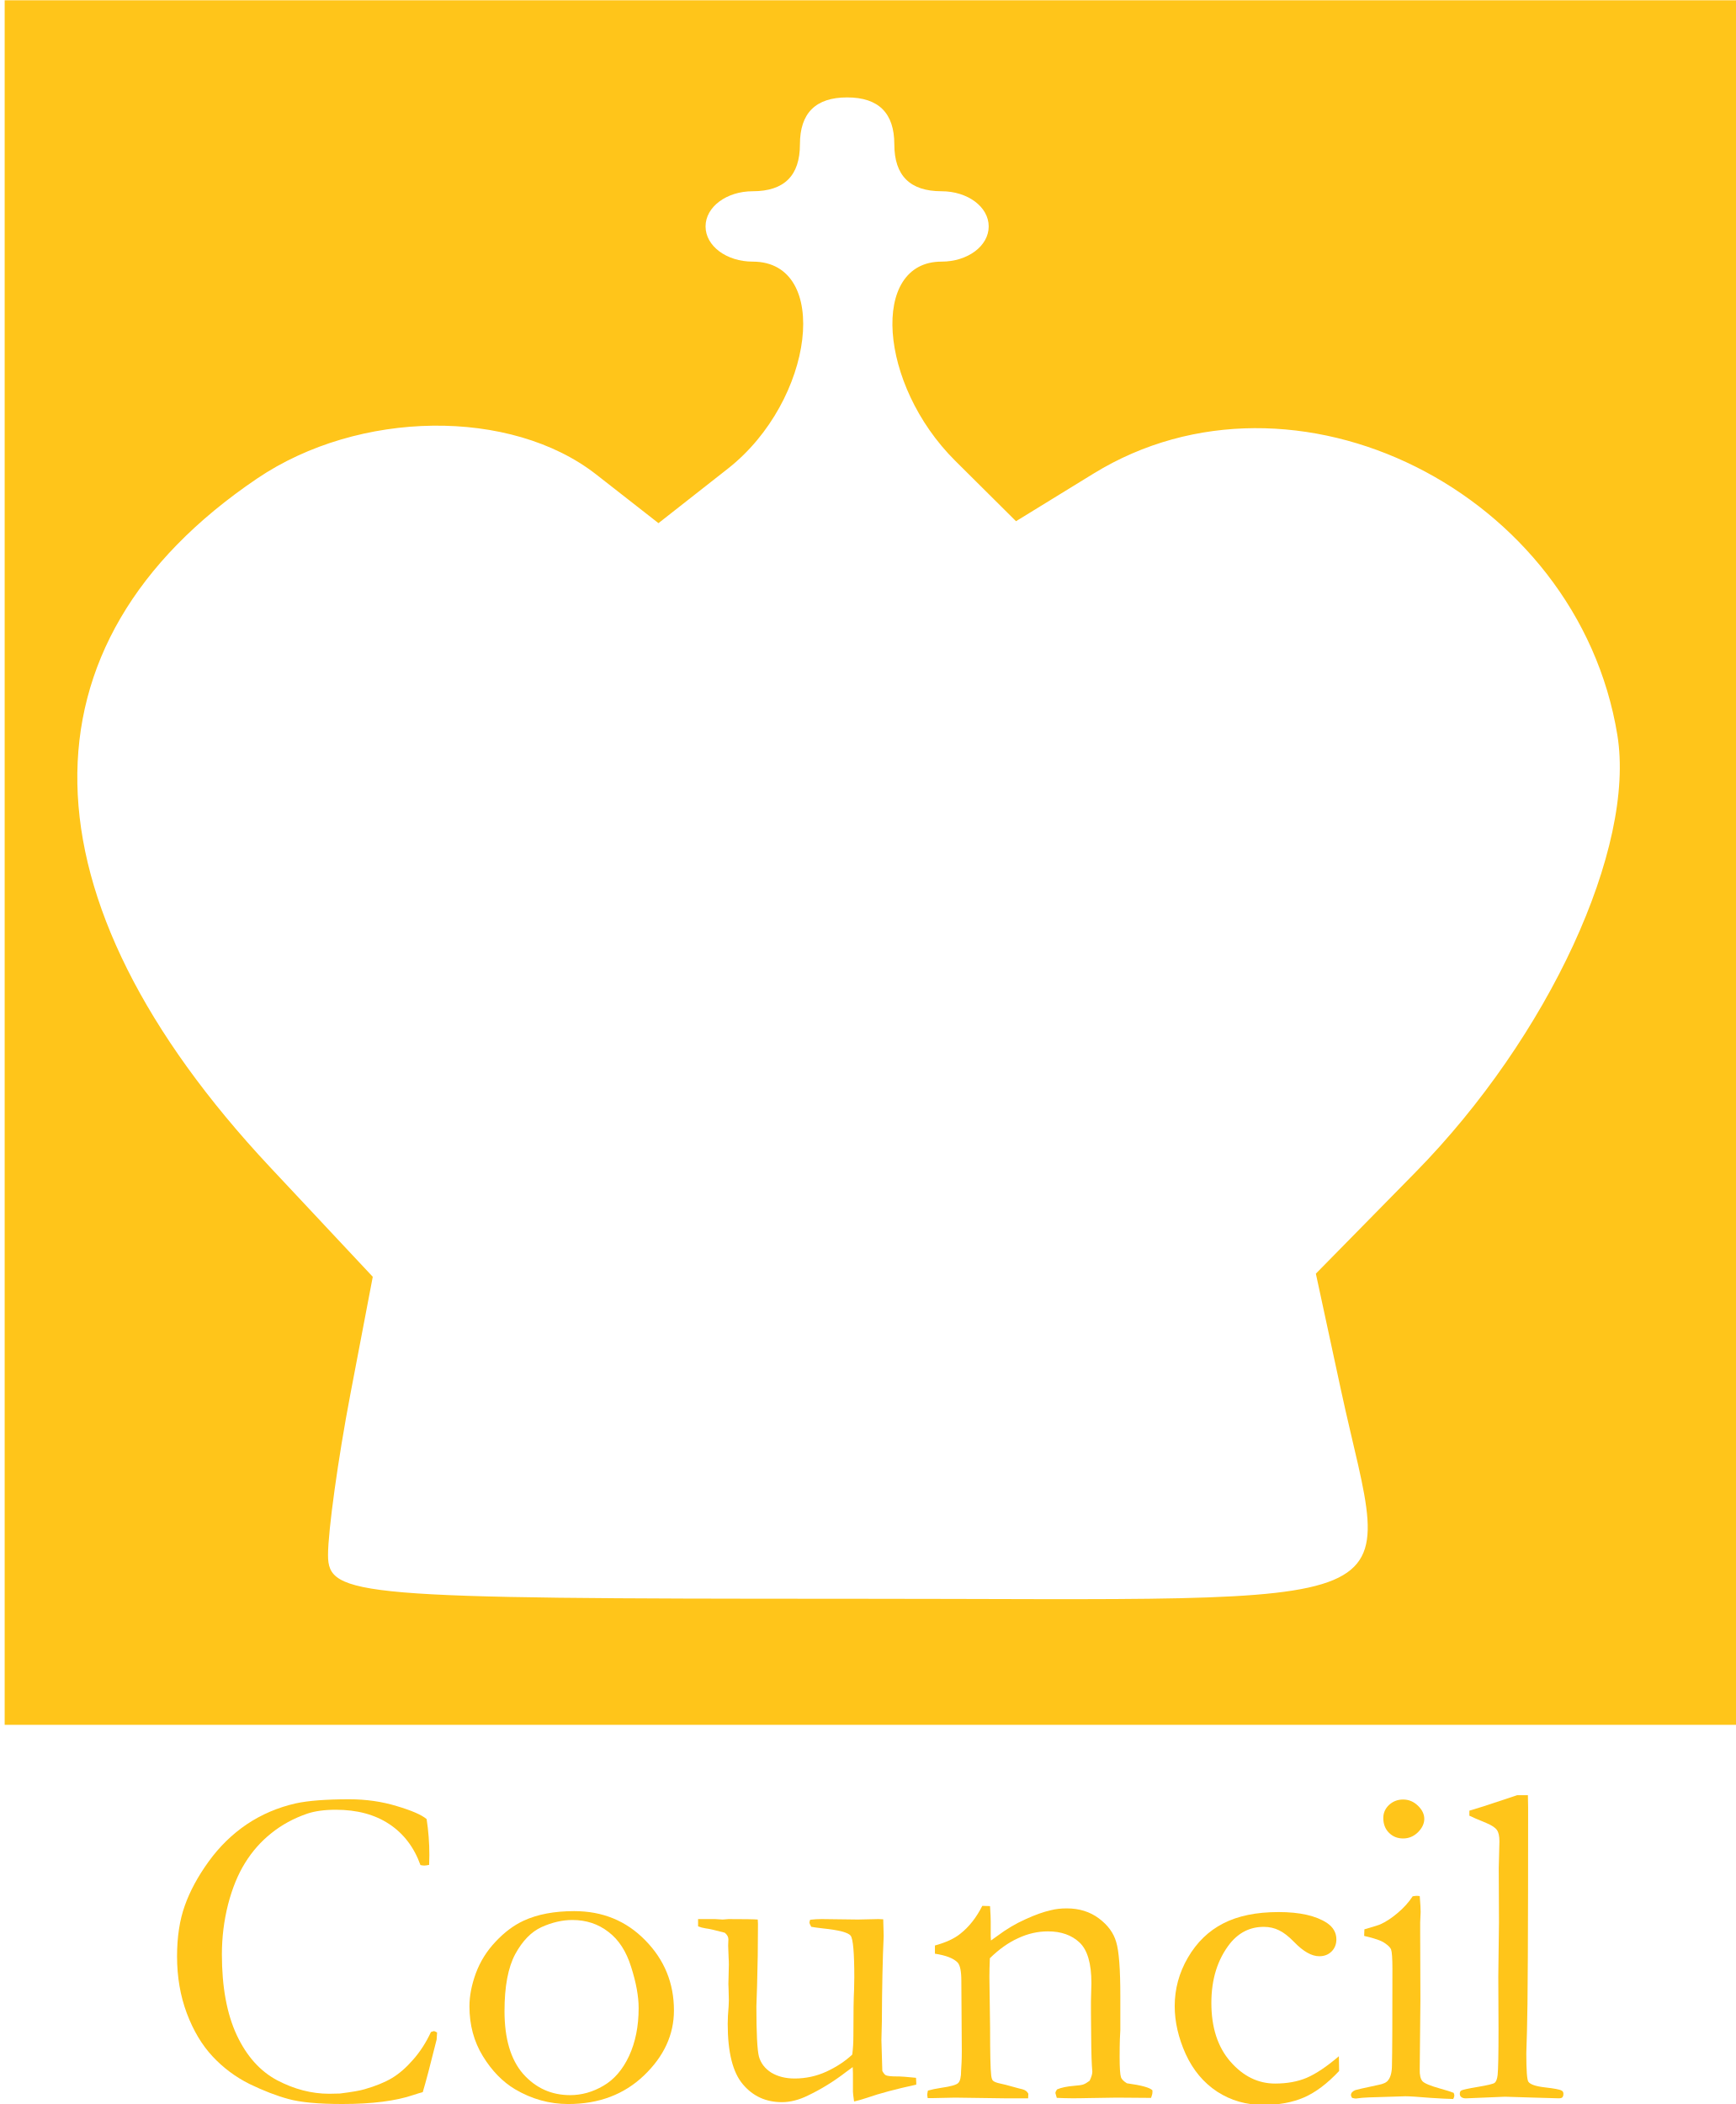
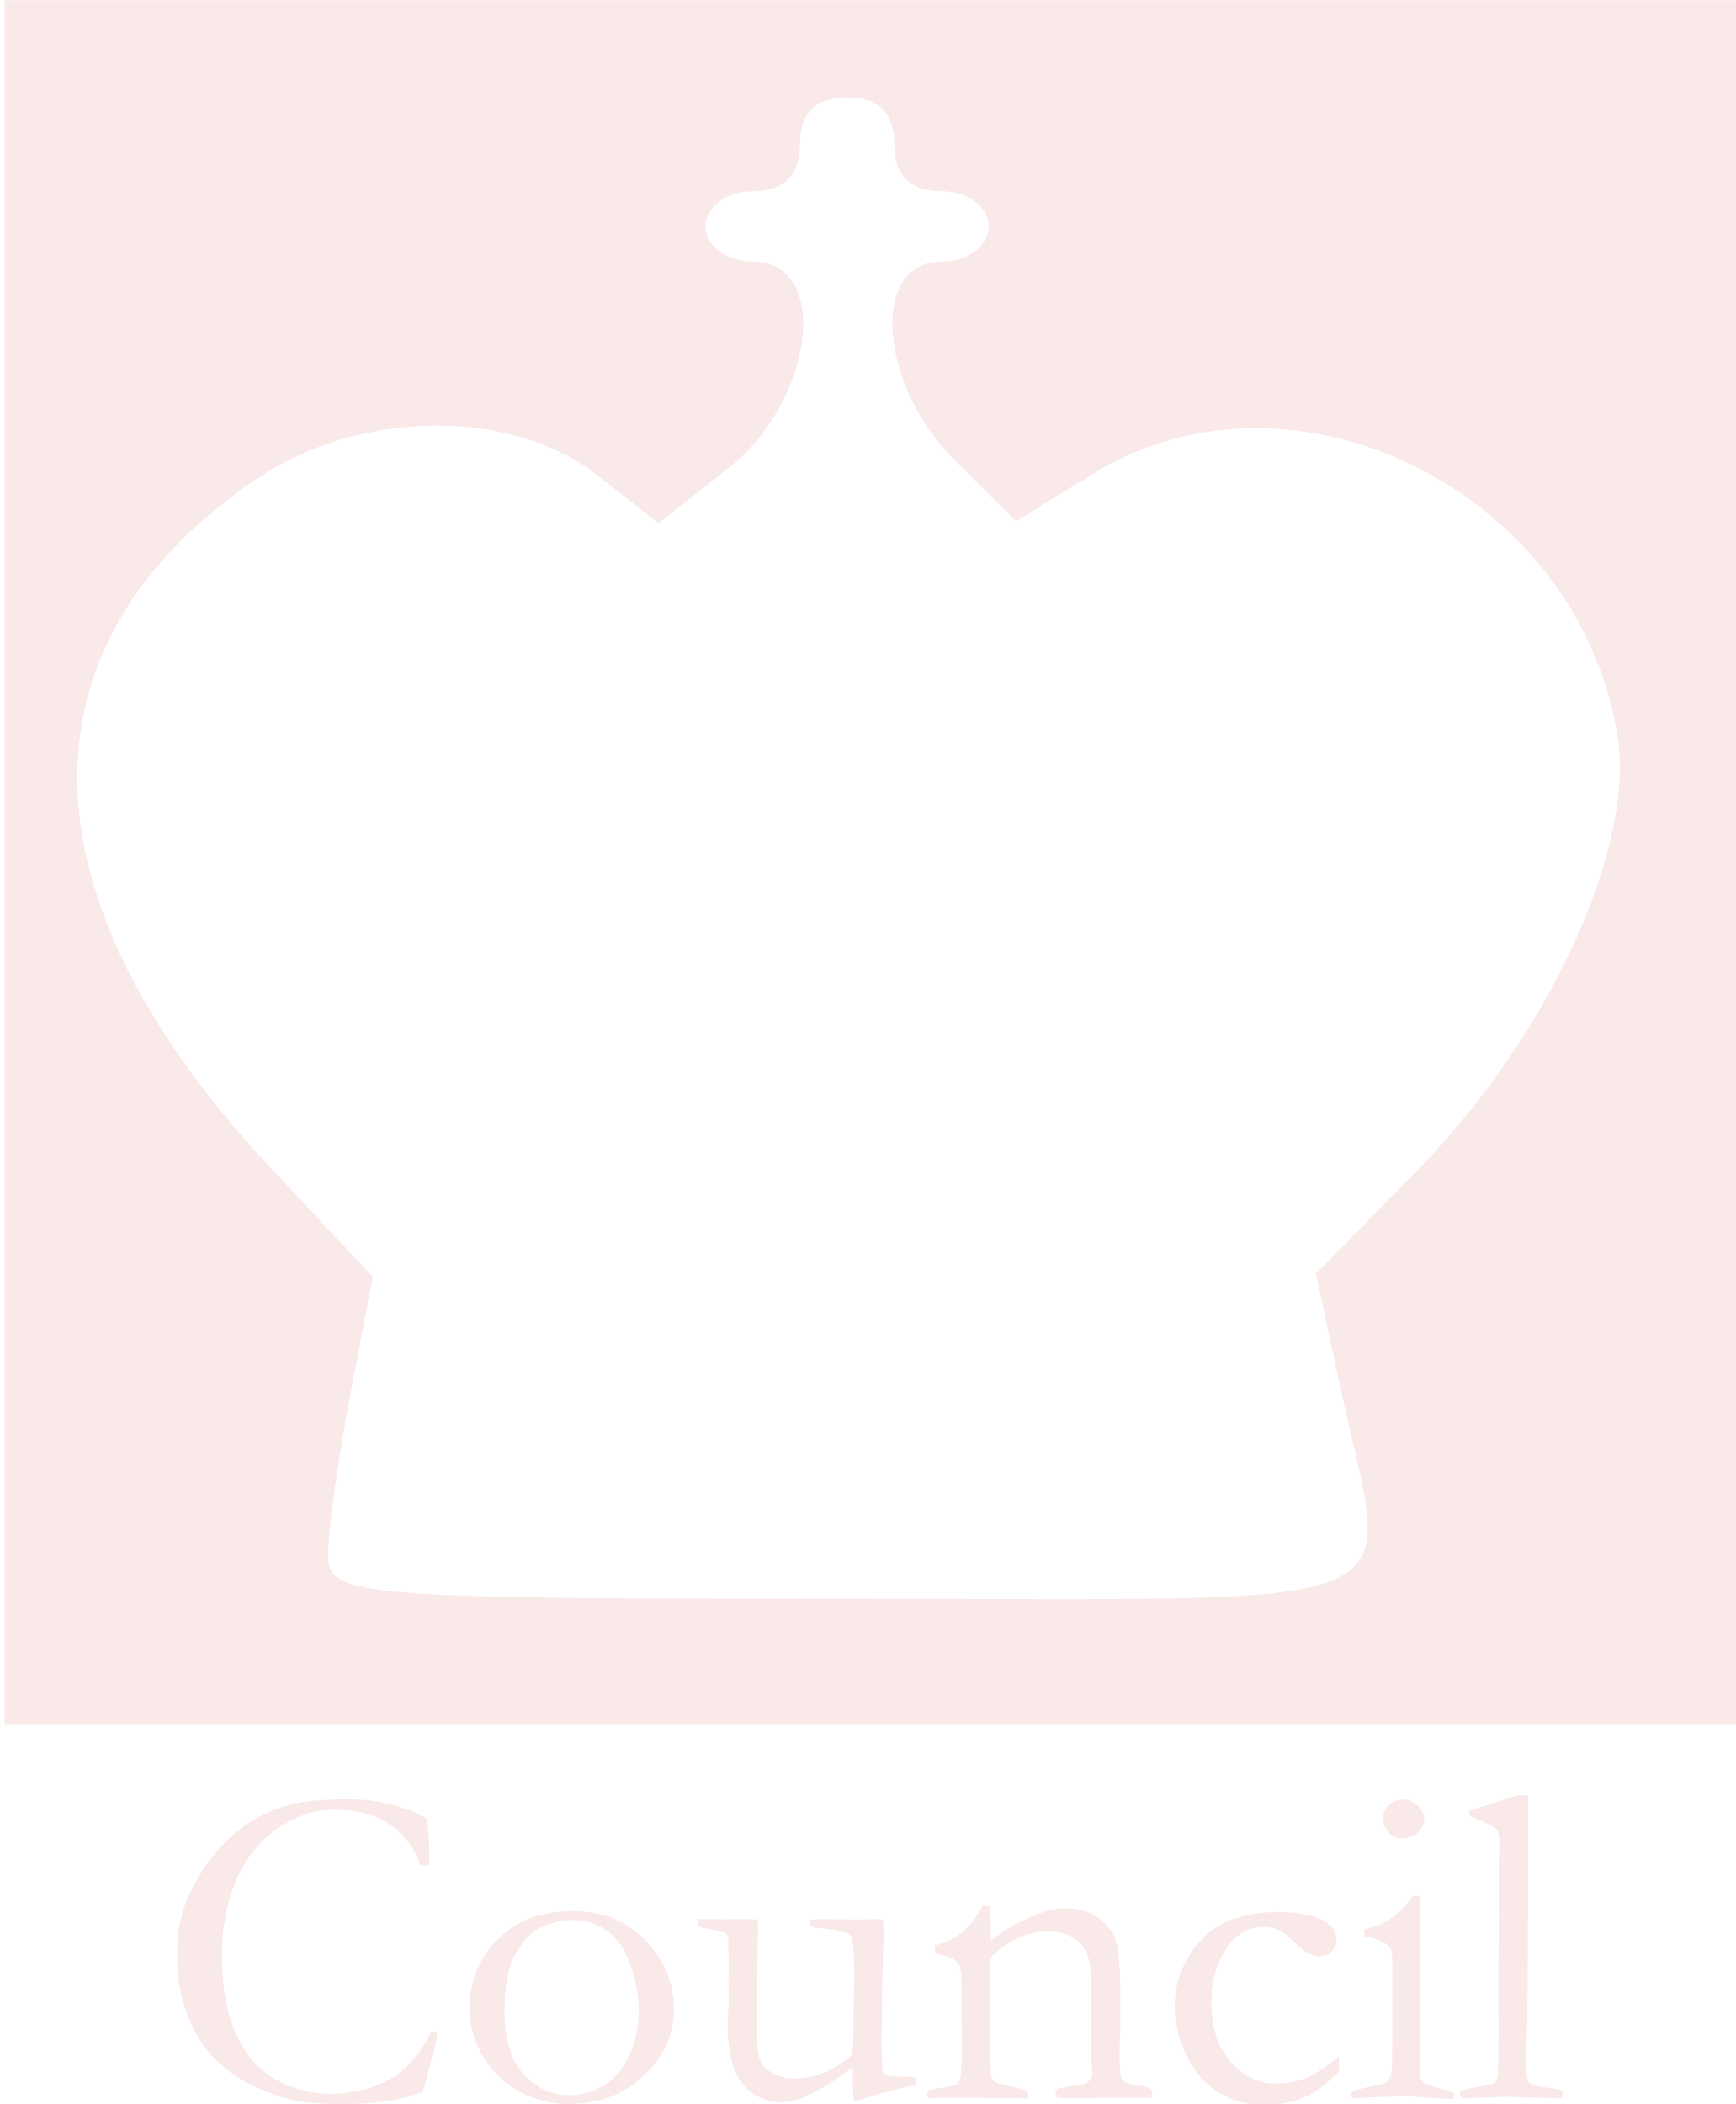
- <svg xmlns="http://www.w3.org/2000/svg" id="svg869" version="1.1" viewBox="0 0 151 183" height="183mm" width="151mm">
+ <svg xmlns="http://www.w3.org/2000/svg" width="151mm" height="183mm" viewBox="0 0 151 183" version="1.1" id="svg869">
  <defs id="defs863" />
  <g id="layer1">
-     <g transform="translate(-24.87084,-34.39585)" id="g75">
-       <path id="rect1655" style="fill:#ffc51a;stroke-width:0.178;fill-opacity:1" d="M 25.277,34.418 V 184.418 H 176.177 V 34.418 Z m 73.284,8.451 c 2.737,0 4.105,1.36 4.105,4.08 0,2.72 1.368,4.081 4.105,4.081 2.281,0 4.105,1.36 4.105,3.061 0,1.7 -1.825,3.06 -4.105,3.06 -6.224,0 -5.492,10.678 1.188,17.318 l 5.293,5.261 6.752,-4.148 c 17.454,-10.723 42.104,1.583 45.558,22.745 1.603,9.819 -5.984,26.248 -17.563,38.032 l -8.663,8.816 2.191,10.158 c 4.273,19.806 8.277,18.118 -42.965,18.118 -42.686,0 -45.157,-0.208 -45.157,-3.802 0,-2.091 0.875,-8.392 1.946,-14.002 l 1.946,-10.2 -8.929,-9.531 C 26.414,112.482 25.992,90.39 47.226,76.024 56.092,70.026 69.32,69.866 76.737,75.666 l 5.413,4.232 6.04,-4.742 c 7.535,-5.917 8.986,-18.005 2.161,-18.005 -2.281,0 -4.105,-1.36 -4.105,-3.06 0,-1.7 1.824,-3.061 4.105,-3.061 2.737,0 4.105,-1.36 4.105,-4.081 0,-2.72 1.368,-4.08 4.105,-4.08 z" />
-       <g style="font-size:40.569px;line-height:1.25;font-family:Garamond;-inkscape-font-specification:Garamond;fill:#ffc51a;stroke-width:0.265;fill-opacity:1" id="text1672" aria-label="Council">
-         <path id="path838" style="font-size:40.569px;text-align:center;text-anchor:middle;fill:#ffc51a;stroke-width:0.265;fill-opacity:1" d="m 61.982,192.616 q 0.238,1.525 0.238,3.13 0,0.317 -0.02,0.852 -0.277,0.059 -0.416,0.059 -0.119,0 -0.337,-0.04 -0.832,-2.318 -2.714,-3.566 -1.882,-1.248 -4.655,-1.248 -1.466,0 -2.476,0.337 -1.783,0.614 -3.13,1.704 -1.347,1.07 -2.278,2.575 -0.931,1.486 -1.486,3.625 -0.535,2.12 -0.535,4.338 0,4.239 1.288,7.012 1.288,2.753 3.526,3.942 2.238,1.169 4.517,1.169 l 0.931,-0.02 q 1.585,-0.198 2.159,-0.376 1.446,-0.416 2.377,-0.971 0.951,-0.574 1.842,-1.605 0.911,-1.03 1.545,-2.397 l 0.238,-0.079 q 0.099,0 0.297,0.119 -0.02,0.475 -0.04,0.614 -0.832,3.348 -1.208,4.576 -0.317,0.079 -0.792,0.238 -2.318,0.792 -6.2,0.792 -3.13,0 -4.695,-0.436 -1.545,-0.416 -3.387,-1.307 -1.822,-0.911 -3.209,-2.397 -1.387,-1.486 -2.238,-3.744 -0.852,-2.278 -0.852,-4.952 0,-2.536 0.674,-4.417 0.674,-1.902 2.08,-3.843 1.406,-1.941 3.308,-3.229 1.921,-1.288 4.259,-1.822 1.644,-0.357 4.655,-0.357 2.199,0 4.14,0.594 1.941,0.574 2.595,1.129 z" />
-         <path id="path840" style="font-size:40.569px;text-align:center;text-anchor:middle;fill:#ffc51a;stroke-width:0.265;fill-opacity:1" d="m 65.707,208.899 q 0,-1.347 0.555,-2.872 0.574,-1.545 1.723,-2.753 1.149,-1.228 2.437,-1.822 1.803,-0.832 4.398,-0.832 3.704,0 6.18,2.536 2.496,2.536 2.496,6.101 0,3.169 -2.615,5.665 -2.595,2.476 -6.577,2.476 -2.456,0 -4.635,-1.288 -1.624,-0.971 -2.793,-2.872 -1.169,-1.902 -1.169,-4.338 z m 8.756,7.726 q 1.506,0 2.892,-0.812 1.406,-0.812 2.238,-2.595 0.832,-1.803 0.832,-4.16 0,-1.545 -0.654,-3.585 -0.634,-2.04 -1.981,-3.051 -1.327,-1.03 -3.13,-1.03 -1.307,0 -2.674,0.614 -1.347,0.614 -2.298,2.357 -0.931,1.743 -0.931,4.952 0,3.605 1.624,5.467 1.644,1.842 4.081,1.842 z" />
-         <path id="path842" style="font-size:40.569px;text-align:center;text-anchor:middle;fill:#ffc51a;stroke-width:0.265;fill-opacity:1" d="m 85.595,201.312 h 1.486 l 0.654,0.04 0.515,-0.04 q 2.04,0 2.536,0.04 l 0.02,0.376 q 0,2.793 -0.079,5.408 -0.059,1.545 -0.059,1.763 0,3.486 0.218,4.358 0.238,0.872 1.07,1.406 0.852,0.515 2.04,0.515 1.446,0 2.753,-0.594 1.327,-0.614 2.258,-1.486 0.099,-0.753 0.099,-1.664 0,-2.952 0.059,-3.982 0.02,-0.614 0.02,-1.07 0,-3.209 -0.317,-3.625 -0.317,-0.416 -2.417,-0.634 -0.693,-0.079 -1.01,-0.139 -0.158,-0.258 -0.158,-0.396 l 0.059,-0.218 q 0.515,-0.059 1.01,-0.059 l 3.15,0.04 q 1.684,-0.04 1.783,-0.04 0.218,0 0.416,0.02 l 0.04,1.446 q -0.139,3.011 -0.158,7.448 l -0.04,1.605 0.079,2.694 q 0.178,0.317 0.317,0.376 0.238,0.099 0.971,0.099 h 0.178 q 0.258,0 1.466,0.119 0.02,0.258 0.02,0.376 v 0.218 q -2.654,0.574 -4.299,1.149 -0.654,0.218 -1.109,0.317 -0.099,-0.693 -0.099,-0.852 v -1.605 q 0,-0.099 -0.02,-0.535 -0.258,0.178 -0.594,0.436 -1.565,1.208 -3.308,2.04 -1.169,0.574 -2.258,0.574 -2.08,0 -3.387,-1.545 -1.327,-1.545 -1.327,-5.269 0,-0.198 0.02,-0.713 0.079,-0.951 0.079,-1.327 0,-0.139 -0.02,-0.872 -0.02,-0.317 -0.02,-0.555 0,-0.178 0.02,-0.792 0.02,-0.634 0.02,-0.891 0,-0.337 -0.02,-0.594 l -0.04,-1.05 0.02,-0.555 q 0,-0.317 -0.317,-0.574 -1.248,-0.337 -1.644,-0.376 -0.376,-0.059 -0.674,-0.178 z" />
-         <path id="path844" style="font-size:40.569px;text-align:center;text-anchor:middle;fill:#ffc51a;stroke-width:0.265;fill-opacity:1" d="m 105.583,216.229 q 0.495,-0.139 1.149,-0.238 1.248,-0.178 1.486,-0.416 0.258,-0.238 0.258,-1.09 l 0.04,-0.713 q 0.02,-0.396 0.02,-1.01 l -0.04,-6.081 q 0,-1.228 -0.317,-1.585 -0.535,-0.555 -1.981,-0.773 v -0.713 q 1.446,-0.396 2.219,-1.03 1.129,-0.891 1.902,-2.417 l 0.674,0.02 q 0.059,0.931 0.059,1.327 v 1.307 l 0.02,0.357 q 0.238,-0.158 0.555,-0.396 1.189,-0.891 2.437,-1.446 1.248,-0.574 2.219,-0.792 0.614,-0.158 1.387,-0.158 1.624,0 2.793,0.872 1.169,0.872 1.506,2.06 0.357,1.169 0.357,4.675 v 2.991 q 0,0.119 -0.04,0.792 -0.02,0.674 -0.02,1.545 0,1.387 0.119,1.763 0.099,0.258 0.515,0.515 1.902,0.258 2.219,0.614 v 0.158 q 0,0.198 -0.119,0.495 h -0.376 l -2.615,-0.02 -2.575,0.04 q -1.426,0.04 -2.635,-0.02 l -0.119,-0.416 q 0,-0.119 0.139,-0.317 0.535,-0.238 1.506,-0.317 0.574,-0.04 0.792,-0.119 0.218,-0.079 0.535,-0.317 0.238,-0.475 0.238,-0.792 0,-0.139 -0.04,-0.555 -0.059,-0.911 -0.079,-4.536 v -1.03 l 0.04,-1.585 q 0,-2.555 -1.03,-3.526 -1.03,-0.971 -2.753,-0.971 -1.327,0 -2.595,0.594 -1.268,0.574 -2.456,1.743 -0.04,0.951 -0.04,1.624 l 0.059,4.378 q 0,3.427 0.099,4.2 0.04,0.317 0.139,0.436 0.158,0.158 0.634,0.258 0.475,0.099 1.09,0.277 0.634,0.178 0.832,0.218 0.396,0.099 0.535,0.396 l -0.02,0.396 h -2.08 l -4.279,-0.059 q -1.486,0.04 -1.882,0.04 h -0.495 l -0.04,-0.258 q 0,-0.139 0.059,-0.396 z" />
-         <path id="path846" style="font-size:40.569px;text-align:center;text-anchor:middle;fill:#ffc51a;stroke-width:0.265;fill-opacity:1" d="m 141.338,213.238 0.02,1.288 q -1.545,1.644 -3.051,2.298 -1.506,0.654 -3.546,0.654 -2.219,0 -4.001,-1.149 -1.783,-1.169 -2.753,-3.288 -0.951,-2.12 -0.951,-4.16 0,-2.238 1.149,-4.219 1.169,-2.001 3.07,-2.971 1.921,-0.99 4.814,-0.99 2.773,0 4.219,0.951 0.812,0.555 0.812,1.426 0,0.634 -0.416,1.05 -0.416,0.416 -1.07,0.416 -0.99,0 -2.179,-1.228 -0.733,-0.753 -1.327,-1.03 -0.594,-0.297 -1.327,-0.297 -1.763,0 -2.932,1.446 -1.624,2.06 -1.624,5.17 0,3.209 1.664,5.111 1.664,1.902 3.883,1.902 1.545,0 2.734,-0.495 1.208,-0.515 2.813,-1.882 z" />
-         <path id="path848" style="font-size:40.569px;text-align:center;text-anchor:middle;fill:#ffc51a;stroke-width:0.265;fill-opacity:1" d="m 145.201,192.517 q 0,-0.654 0.495,-1.129 0.515,-0.475 1.228,-0.475 0.733,0 1.288,0.535 0.555,0.535 0.555,1.149 0,0.614 -0.555,1.169 -0.555,0.535 -1.288,0.535 -0.733,0 -1.228,-0.495 -0.495,-0.495 -0.495,-1.288 z m -1.664,10.261 0.02,-0.574 q 1.288,-0.376 1.387,-0.436 0.713,-0.317 1.486,-0.971 0.792,-0.654 1.327,-1.466 0.238,-0.04 0.376,-0.04 l 0.238,0.02 q 0.079,0.951 0.079,1.387 0,0.099 -0.04,0.891 v 1.05 l 0.02,5.705 -0.059,6.042 q -0.02,0.733 0.238,1.03 0.258,0.277 1.525,0.634 0.792,0.218 1.189,0.376 0.059,0.139 0.059,0.238 0,0.119 -0.099,0.297 -0.773,-0.02 -1.981,-0.099 -1.644,-0.139 -2.179,-0.139 -0.258,0 -3.169,0.099 -0.594,0.02 -1.149,0.099 -0.099,0 -0.317,-0.059 -0.099,-0.139 -0.099,-0.238 0,-0.277 0.376,-0.436 0.079,-0.04 2.021,-0.456 0.634,-0.119 0.832,-0.396 0.337,-0.416 0.337,-1.327 0.04,-1.525 0.04,-8.36 0,-1.367 -0.119,-1.704 -0.099,-0.238 -0.535,-0.535 -0.416,-0.317 -1.803,-0.634 z" />
-         <path id="path850" style="font-size:40.569px;text-align:center;text-anchor:middle;fill:#ffc51a;stroke-width:0.265;fill-opacity:1" d="m 152.689,192.319 v -0.436 q 0.555,-0.178 1.228,-0.376 0.99,-0.317 2.932,-0.971 h 0.931 q 0.02,0.951 0.02,1.09 0,16.263 -0.099,19.393 -0.059,1.842 -0.059,1.961 0,2.219 0.178,2.476 0.238,0.357 1.446,0.495 1.228,0.139 1.446,0.277 0.158,0.079 0.158,0.277 0,0.218 -0.099,0.317 -0.079,0.079 -0.317,0.079 -0.139,0 -2.08,-0.059 l -2.595,-0.079 -3.328,0.139 q -0.317,0.02 -0.475,-0.119 -0.119,-0.099 -0.119,-0.277 0,-0.198 0.119,-0.277 0.139,-0.099 1.426,-0.317 1.307,-0.218 1.486,-0.357 0.198,-0.158 0.258,-0.674 0.079,-0.713 0.079,-4.021 l -0.02,-4.556 0.059,-4.715 -0.02,-4.715 0.059,-2.318 q 0,-0.693 -0.218,-0.99 -0.218,-0.317 -0.931,-0.614 -1.07,-0.436 -1.466,-0.634 z" />
+     <g id="g75" transform="translate(-24.87084,-34.39585)">
+       <path d="M 25.277,34.418 V 184.418 H 176.177 V 34.418 Z m 73.284,8.451 c 2.737,0 4.105,1.36 4.105,4.08 0,2.72 1.368,4.081 4.105,4.081 2.281,0 4.105,1.36 4.105,3.061 0,1.7 -1.825,3.06 -4.105,3.06 -6.224,0 -5.492,10.678 1.188,17.318 l 5.293,5.261 6.752,-4.148 c 17.454,-10.723 42.104,1.583 45.558,22.745 1.603,9.819 -5.984,26.248 -17.563,38.032 l -8.663,8.816 2.191,10.158 c 4.273,19.806 8.277,18.118 -42.965,18.118 -42.686,0 -45.157,-0.208 -45.157,-3.802 0,-2.091 0.875,-8.392 1.946,-14.002 l 1.946,-10.2 -8.929,-9.531 C 26.414,112.482 25.992,90.39 47.226,76.024 56.092,70.026 69.32,69.866 76.737,75.666 l 5.413,4.232 6.04,-4.742 c 7.535,-5.917 8.986,-18.005 2.161,-18.005 -2.281,0 -4.105,-1.36 -4.105,-3.06 0,-1.7 1.824,-3.061 4.105,-3.061 2.737,0 4.105,-1.36 4.105,-4.081 0,-2.72 1.368,-4.08 4.105,-4.08 z" style="fill:#f9e9e9;stroke-width:0.178;fill-opacity:1" id="rect1655" />
+       <g aria-label="Council" id="text1672" style="font-size:40.569px;line-height:1.25;font-family:Garamond;-inkscape-font-specification:Garamond;fill:#f9e9e9;stroke-width:0.265;fill-opacity:1">
+         <path d="m 61.982,192.616 q 0.238,1.525 0.238,3.13 0,0.317 -0.02,0.852 -0.277,0.059 -0.416,0.059 -0.119,0 -0.337,-0.04 -0.832,-2.318 -2.714,-3.566 -1.882,-1.248 -4.655,-1.248 -1.466,0 -2.476,0.337 -1.783,0.614 -3.13,1.704 -1.347,1.07 -2.278,2.575 -0.931,1.486 -1.486,3.625 -0.535,2.12 -0.535,4.338 0,4.239 1.288,7.012 1.288,2.753 3.526,3.942 2.238,1.169 4.517,1.169 l 0.931,-0.02 q 1.585,-0.198 2.159,-0.376 1.446,-0.416 2.377,-0.971 0.951,-0.574 1.842,-1.605 0.911,-1.03 1.545,-2.397 l 0.238,-0.079 q 0.099,0 0.297,0.119 -0.02,0.475 -0.04,0.614 -0.832,3.348 -1.208,4.576 -0.317,0.079 -0.792,0.238 -2.318,0.792 -6.2,0.792 -3.13,0 -4.695,-0.436 -1.545,-0.416 -3.387,-1.307 -1.822,-0.911 -3.209,-2.397 -1.387,-1.486 -2.238,-3.744 -0.852,-2.278 -0.852,-4.952 0,-2.536 0.674,-4.417 0.674,-1.902 2.08,-3.843 1.406,-1.941 3.308,-3.229 1.921,-1.288 4.259,-1.822 1.644,-0.357 4.655,-0.357 2.199,0 4.14,0.594 1.941,0.574 2.595,1.129 z" style="font-size:40.569px;text-align:center;text-anchor:middle;fill:#f9e9e9;stroke-width:0.265;fill-opacity:1" id="path838" />
+         <path d="m 65.707,208.899 q 0,-1.347 0.555,-2.872 0.574,-1.545 1.723,-2.753 1.149,-1.228 2.437,-1.822 1.803,-0.832 4.398,-0.832 3.704,0 6.18,2.536 2.496,2.536 2.496,6.101 0,3.169 -2.615,5.665 -2.595,2.476 -6.577,2.476 -2.456,0 -4.635,-1.288 -1.624,-0.971 -2.793,-2.872 -1.169,-1.902 -1.169,-4.338 z m 8.756,7.726 q 1.506,0 2.892,-0.812 1.406,-0.812 2.238,-2.595 0.832,-1.803 0.832,-4.16 0,-1.545 -0.654,-3.585 -0.634,-2.04 -1.981,-3.051 -1.327,-1.03 -3.13,-1.03 -1.307,0 -2.674,0.614 -1.347,0.614 -2.298,2.357 -0.931,1.743 -0.931,4.952 0,3.605 1.624,5.467 1.644,1.842 4.081,1.842 z" style="font-size:40.569px;text-align:center;text-anchor:middle;fill:#f9e9e9;stroke-width:0.265;fill-opacity:1" id="path840" />
+         <path d="m 85.595,201.312 h 1.486 l 0.654,0.04 0.515,-0.04 q 2.04,0 2.536,0.04 l 0.02,0.376 q 0,2.793 -0.079,5.408 -0.059,1.545 -0.059,1.763 0,3.486 0.218,4.358 0.238,0.872 1.07,1.406 0.852,0.515 2.04,0.515 1.446,0 2.753,-0.594 1.327,-0.614 2.258,-1.486 0.099,-0.753 0.099,-1.664 0,-2.952 0.059,-3.982 0.02,-0.614 0.02,-1.07 0,-3.209 -0.317,-3.625 -0.317,-0.416 -2.417,-0.634 -0.693,-0.079 -1.01,-0.139 -0.158,-0.258 -0.158,-0.396 l 0.059,-0.218 q 0.515,-0.059 1.01,-0.059 l 3.15,0.04 q 1.684,-0.04 1.783,-0.04 0.218,0 0.416,0.02 l 0.04,1.446 q -0.139,3.011 -0.158,7.448 l -0.04,1.605 0.079,2.694 q 0.178,0.317 0.317,0.376 0.238,0.099 0.971,0.099 h 0.178 q 0.258,0 1.466,0.119 0.02,0.258 0.02,0.376 v 0.218 q -2.654,0.574 -4.299,1.149 -0.654,0.218 -1.109,0.317 -0.099,-0.693 -0.099,-0.852 v -1.605 q 0,-0.099 -0.02,-0.535 -0.258,0.178 -0.594,0.436 -1.565,1.208 -3.308,2.04 -1.169,0.574 -2.258,0.574 -2.08,0 -3.387,-1.545 -1.327,-1.545 -1.327,-5.269 0,-0.198 0.02,-0.713 0.079,-0.951 0.079,-1.327 0,-0.139 -0.02,-0.872 -0.02,-0.317 -0.02,-0.555 0,-0.178 0.02,-0.792 0.02,-0.634 0.02,-0.891 0,-0.337 -0.02,-0.594 l -0.04,-1.05 0.02,-0.555 q 0,-0.317 -0.317,-0.574 -1.248,-0.337 -1.644,-0.376 -0.376,-0.059 -0.674,-0.178 z" style="font-size:40.569px;text-align:center;text-anchor:middle;fill:#f9e9e9;stroke-width:0.265;fill-opacity:1" id="path842" />
+         <path d="m 105.583,216.229 q 0.495,-0.139 1.149,-0.238 1.248,-0.178 1.486,-0.416 0.258,-0.238 0.258,-1.09 l 0.04,-0.713 q 0.02,-0.396 0.02,-1.01 l -0.04,-6.081 q 0,-1.228 -0.317,-1.585 -0.535,-0.555 -1.981,-0.773 v -0.713 q 1.446,-0.396 2.219,-1.03 1.129,-0.891 1.902,-2.417 l 0.674,0.02 q 0.059,0.931 0.059,1.327 v 1.307 l 0.02,0.357 q 0.238,-0.158 0.555,-0.396 1.189,-0.891 2.437,-1.446 1.248,-0.574 2.219,-0.792 0.614,-0.158 1.387,-0.158 1.624,0 2.793,0.872 1.169,0.872 1.506,2.06 0.357,1.169 0.357,4.675 v 2.991 q 0,0.119 -0.04,0.792 -0.02,0.674 -0.02,1.545 0,1.387 0.119,1.763 0.099,0.258 0.515,0.515 1.902,0.258 2.219,0.614 v 0.158 q 0,0.198 -0.119,0.495 h -0.376 l -2.615,-0.02 -2.575,0.04 q -1.426,0.04 -2.635,-0.02 l -0.119,-0.416 q 0,-0.119 0.139,-0.317 0.535,-0.238 1.506,-0.317 0.574,-0.04 0.792,-0.119 0.218,-0.079 0.535,-0.317 0.238,-0.475 0.238,-0.792 0,-0.139 -0.04,-0.555 -0.059,-0.911 -0.079,-4.536 v -1.03 l 0.04,-1.585 q 0,-2.555 -1.03,-3.526 -1.03,-0.971 -2.753,-0.971 -1.327,0 -2.595,0.594 -1.268,0.574 -2.456,1.743 -0.04,0.951 -0.04,1.624 l 0.059,4.378 q 0,3.427 0.099,4.2 0.04,0.317 0.139,0.436 0.158,0.158 0.634,0.258 0.475,0.099 1.09,0.277 0.634,0.178 0.832,0.218 0.396,0.099 0.535,0.396 l -0.02,0.396 h -2.08 l -4.279,-0.059 q -1.486,0.04 -1.882,0.04 h -0.495 l -0.04,-0.258 q 0,-0.139 0.059,-0.396 z" style="font-size:40.569px;text-align:center;text-anchor:middle;fill:#f9e9e9;stroke-width:0.265;fill-opacity:1" id="path844" />
+         <path d="m 141.338,213.238 0.02,1.288 q -1.545,1.644 -3.051,2.298 -1.506,0.654 -3.546,0.654 -2.219,0 -4.001,-1.149 -1.783,-1.169 -2.753,-3.288 -0.951,-2.12 -0.951,-4.16 0,-2.238 1.149,-4.219 1.169,-2.001 3.07,-2.971 1.921,-0.99 4.814,-0.99 2.773,0 4.219,0.951 0.812,0.555 0.812,1.426 0,0.634 -0.416,1.05 -0.416,0.416 -1.07,0.416 -0.99,0 -2.179,-1.228 -0.733,-0.753 -1.327,-1.03 -0.594,-0.297 -1.327,-0.297 -1.763,0 -2.932,1.446 -1.624,2.06 -1.624,5.17 0,3.209 1.664,5.111 1.664,1.902 3.883,1.902 1.545,0 2.734,-0.495 1.208,-0.515 2.813,-1.882 z" style="font-size:40.569px;text-align:center;text-anchor:middle;fill:#f9e9e9;stroke-width:0.265;fill-opacity:1" id="path846" />
+         <path d="m 145.201,192.517 q 0,-0.654 0.495,-1.129 0.515,-0.475 1.228,-0.475 0.733,0 1.288,0.535 0.555,0.535 0.555,1.149 0,0.614 -0.555,1.169 -0.555,0.535 -1.288,0.535 -0.733,0 -1.228,-0.495 -0.495,-0.495 -0.495,-1.288 z m -1.664,10.261 0.02,-0.574 q 1.288,-0.376 1.387,-0.436 0.713,-0.317 1.486,-0.971 0.792,-0.654 1.327,-1.466 0.238,-0.04 0.376,-0.04 l 0.238,0.02 q 0.079,0.951 0.079,1.387 0,0.099 -0.04,0.891 v 1.05 l 0.02,5.705 -0.059,6.042 q -0.02,0.733 0.238,1.03 0.258,0.277 1.525,0.634 0.792,0.218 1.189,0.376 0.059,0.139 0.059,0.238 0,0.119 -0.099,0.297 -0.773,-0.02 -1.981,-0.099 -1.644,-0.139 -2.179,-0.139 -0.258,0 -3.169,0.099 -0.594,0.02 -1.149,0.099 -0.099,0 -0.317,-0.059 -0.099,-0.139 -0.099,-0.238 0,-0.277 0.376,-0.436 0.079,-0.04 2.021,-0.456 0.634,-0.119 0.832,-0.396 0.337,-0.416 0.337,-1.327 0.04,-1.525 0.04,-8.36 0,-1.367 -0.119,-1.704 -0.099,-0.238 -0.535,-0.535 -0.416,-0.317 -1.803,-0.634 z" style="font-size:40.569px;text-align:center;text-anchor:middle;fill:#f9e9e9;stroke-width:0.265;fill-opacity:1" id="path848" />
+         <path d="m 152.689,192.319 v -0.436 q 0.555,-0.178 1.228,-0.376 0.99,-0.317 2.932,-0.971 h 0.931 q 0.02,0.951 0.02,1.09 0,16.263 -0.099,19.393 -0.059,1.842 -0.059,1.961 0,2.219 0.178,2.476 0.238,0.357 1.446,0.495 1.228,0.139 1.446,0.277 0.158,0.079 0.158,0.277 0,0.218 -0.099,0.317 -0.079,0.079 -0.317,0.079 -0.139,0 -2.08,-0.059 l -2.595,-0.079 -3.328,0.139 q -0.317,0.02 -0.475,-0.119 -0.119,-0.099 -0.119,-0.277 0,-0.198 0.119,-0.277 0.139,-0.099 1.426,-0.317 1.307,-0.218 1.486,-0.357 0.198,-0.158 0.258,-0.674 0.079,-0.713 0.079,-4.021 l -0.02,-4.556 0.059,-4.715 -0.02,-4.715 0.059,-2.318 q 0,-0.693 -0.218,-0.99 -0.218,-0.317 -0.931,-0.614 -1.07,-0.436 -1.466,-0.634 z" style="font-size:40.569px;text-align:center;text-anchor:middle;fill:#f9e9e9;stroke-width:0.265;fill-opacity:1" id="path850" />
      </g>
    </g>
  </g>
</svg>
